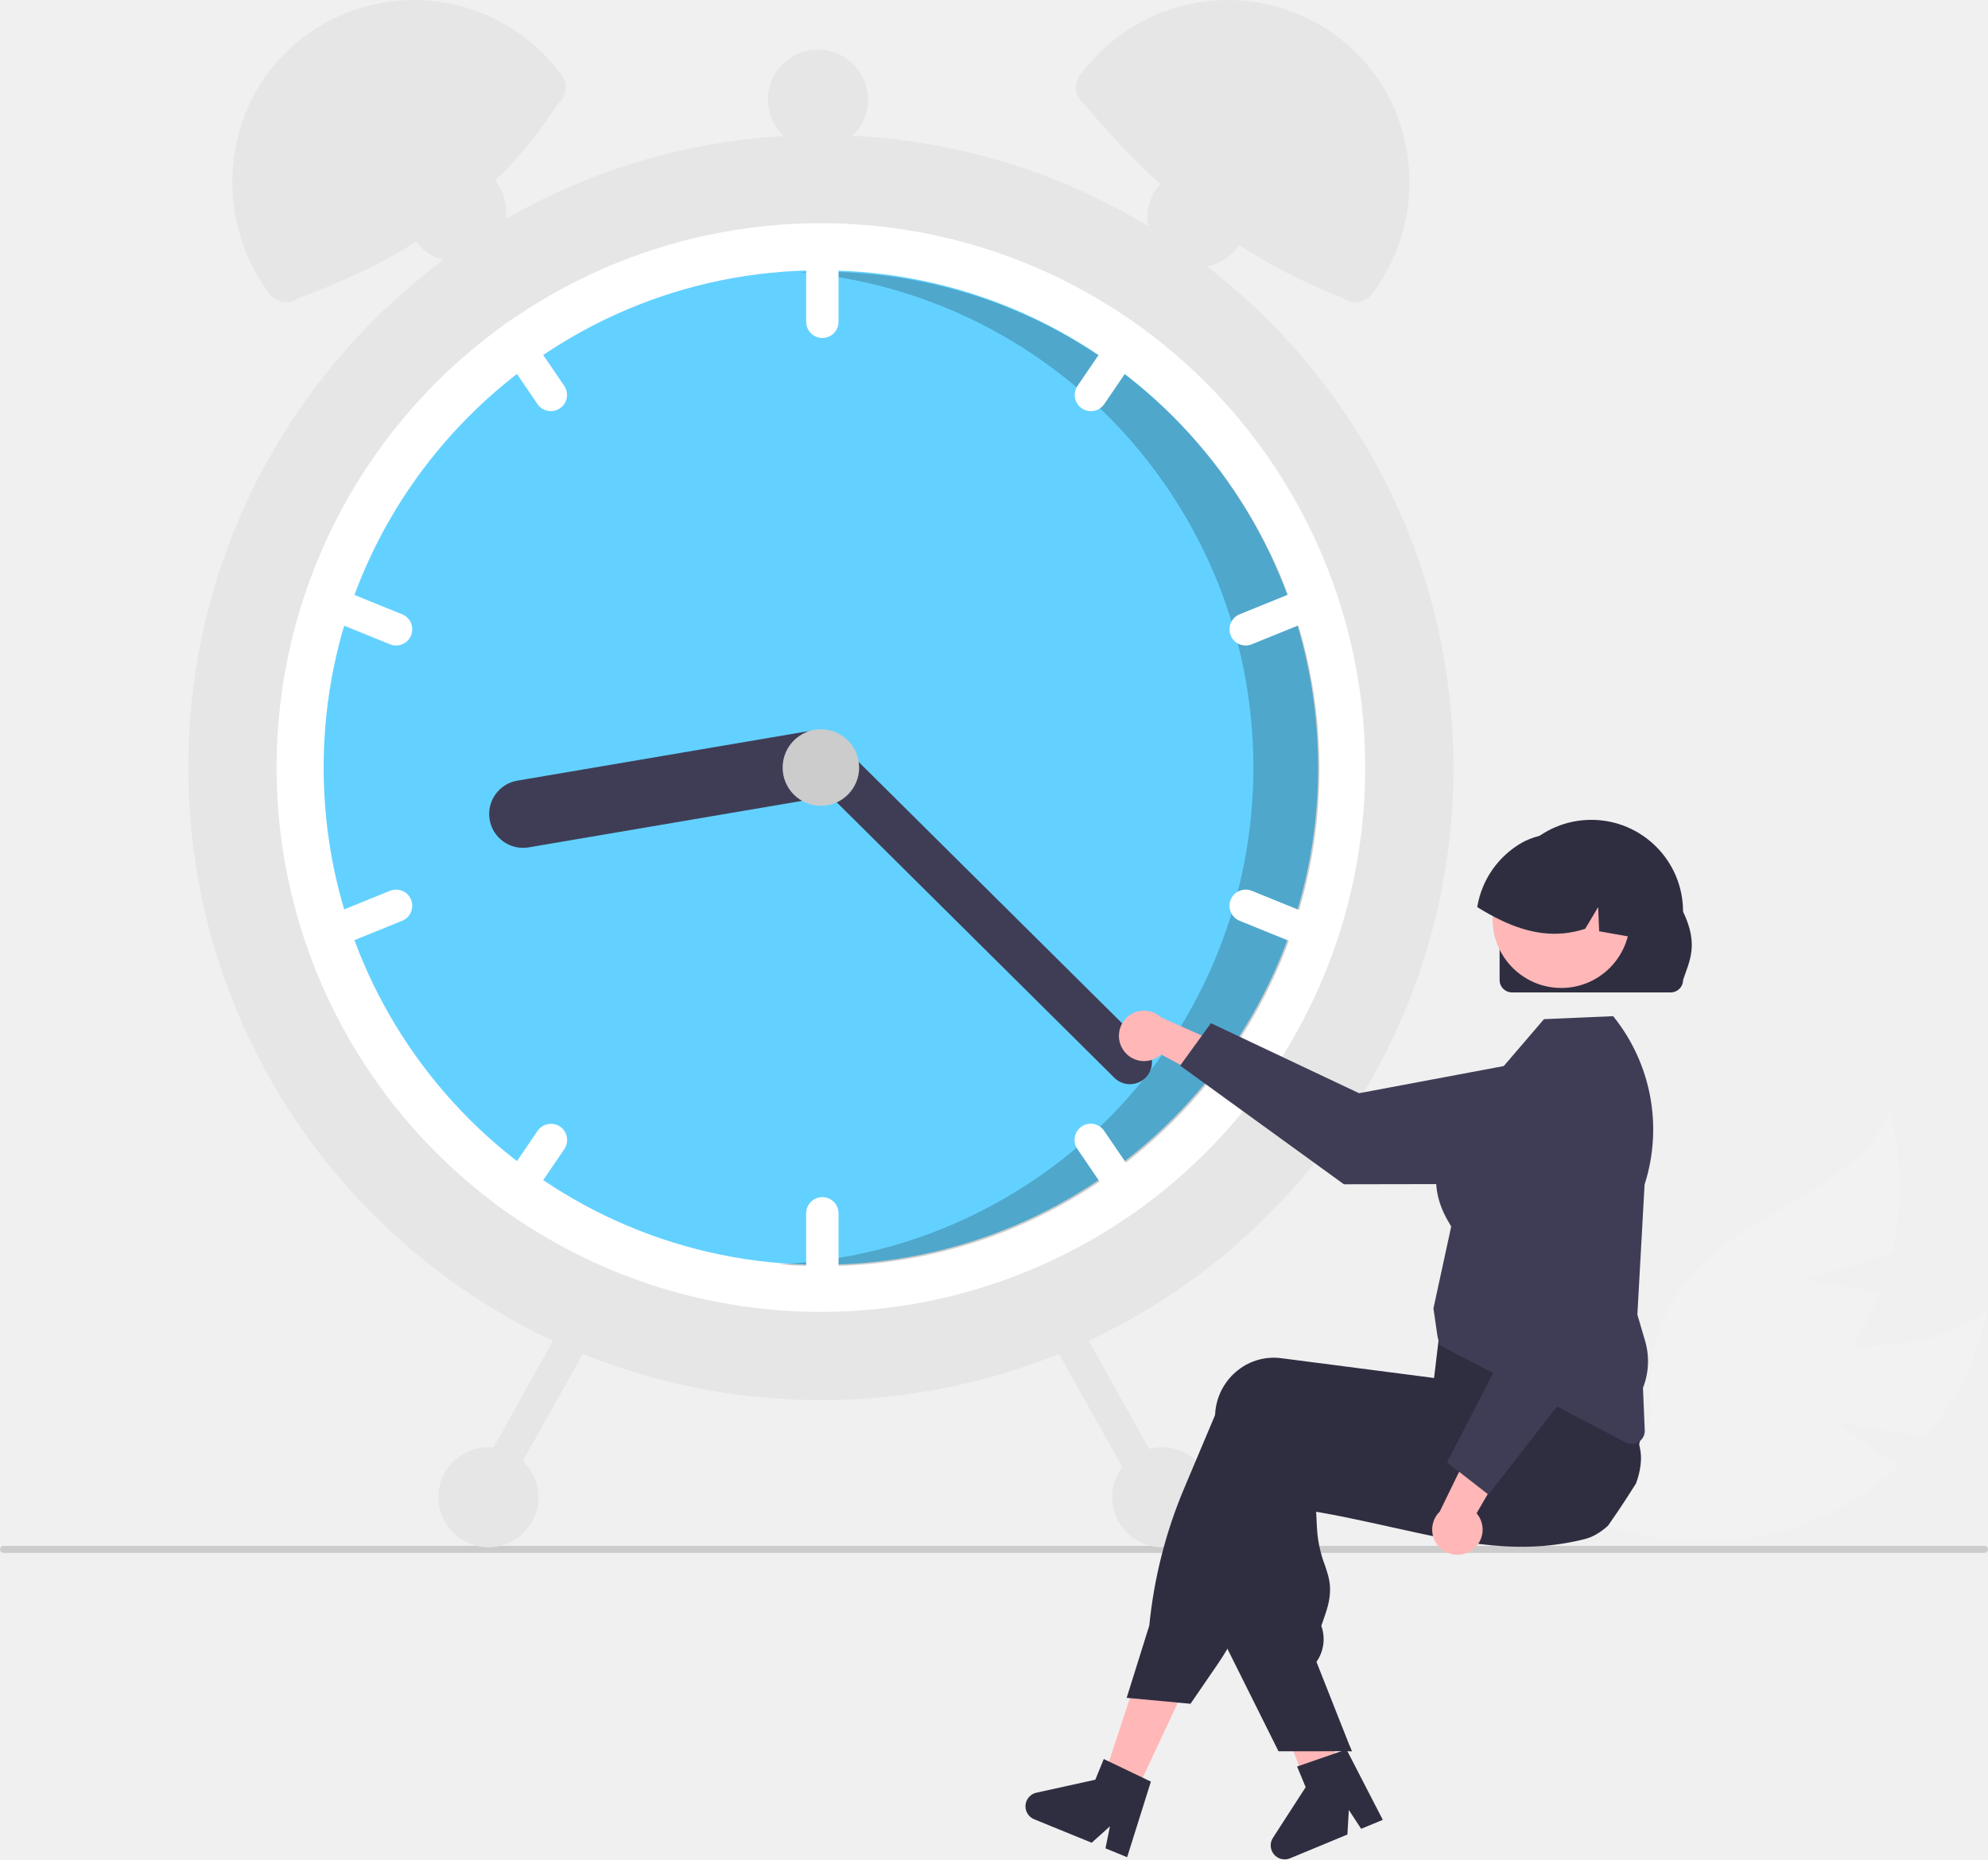
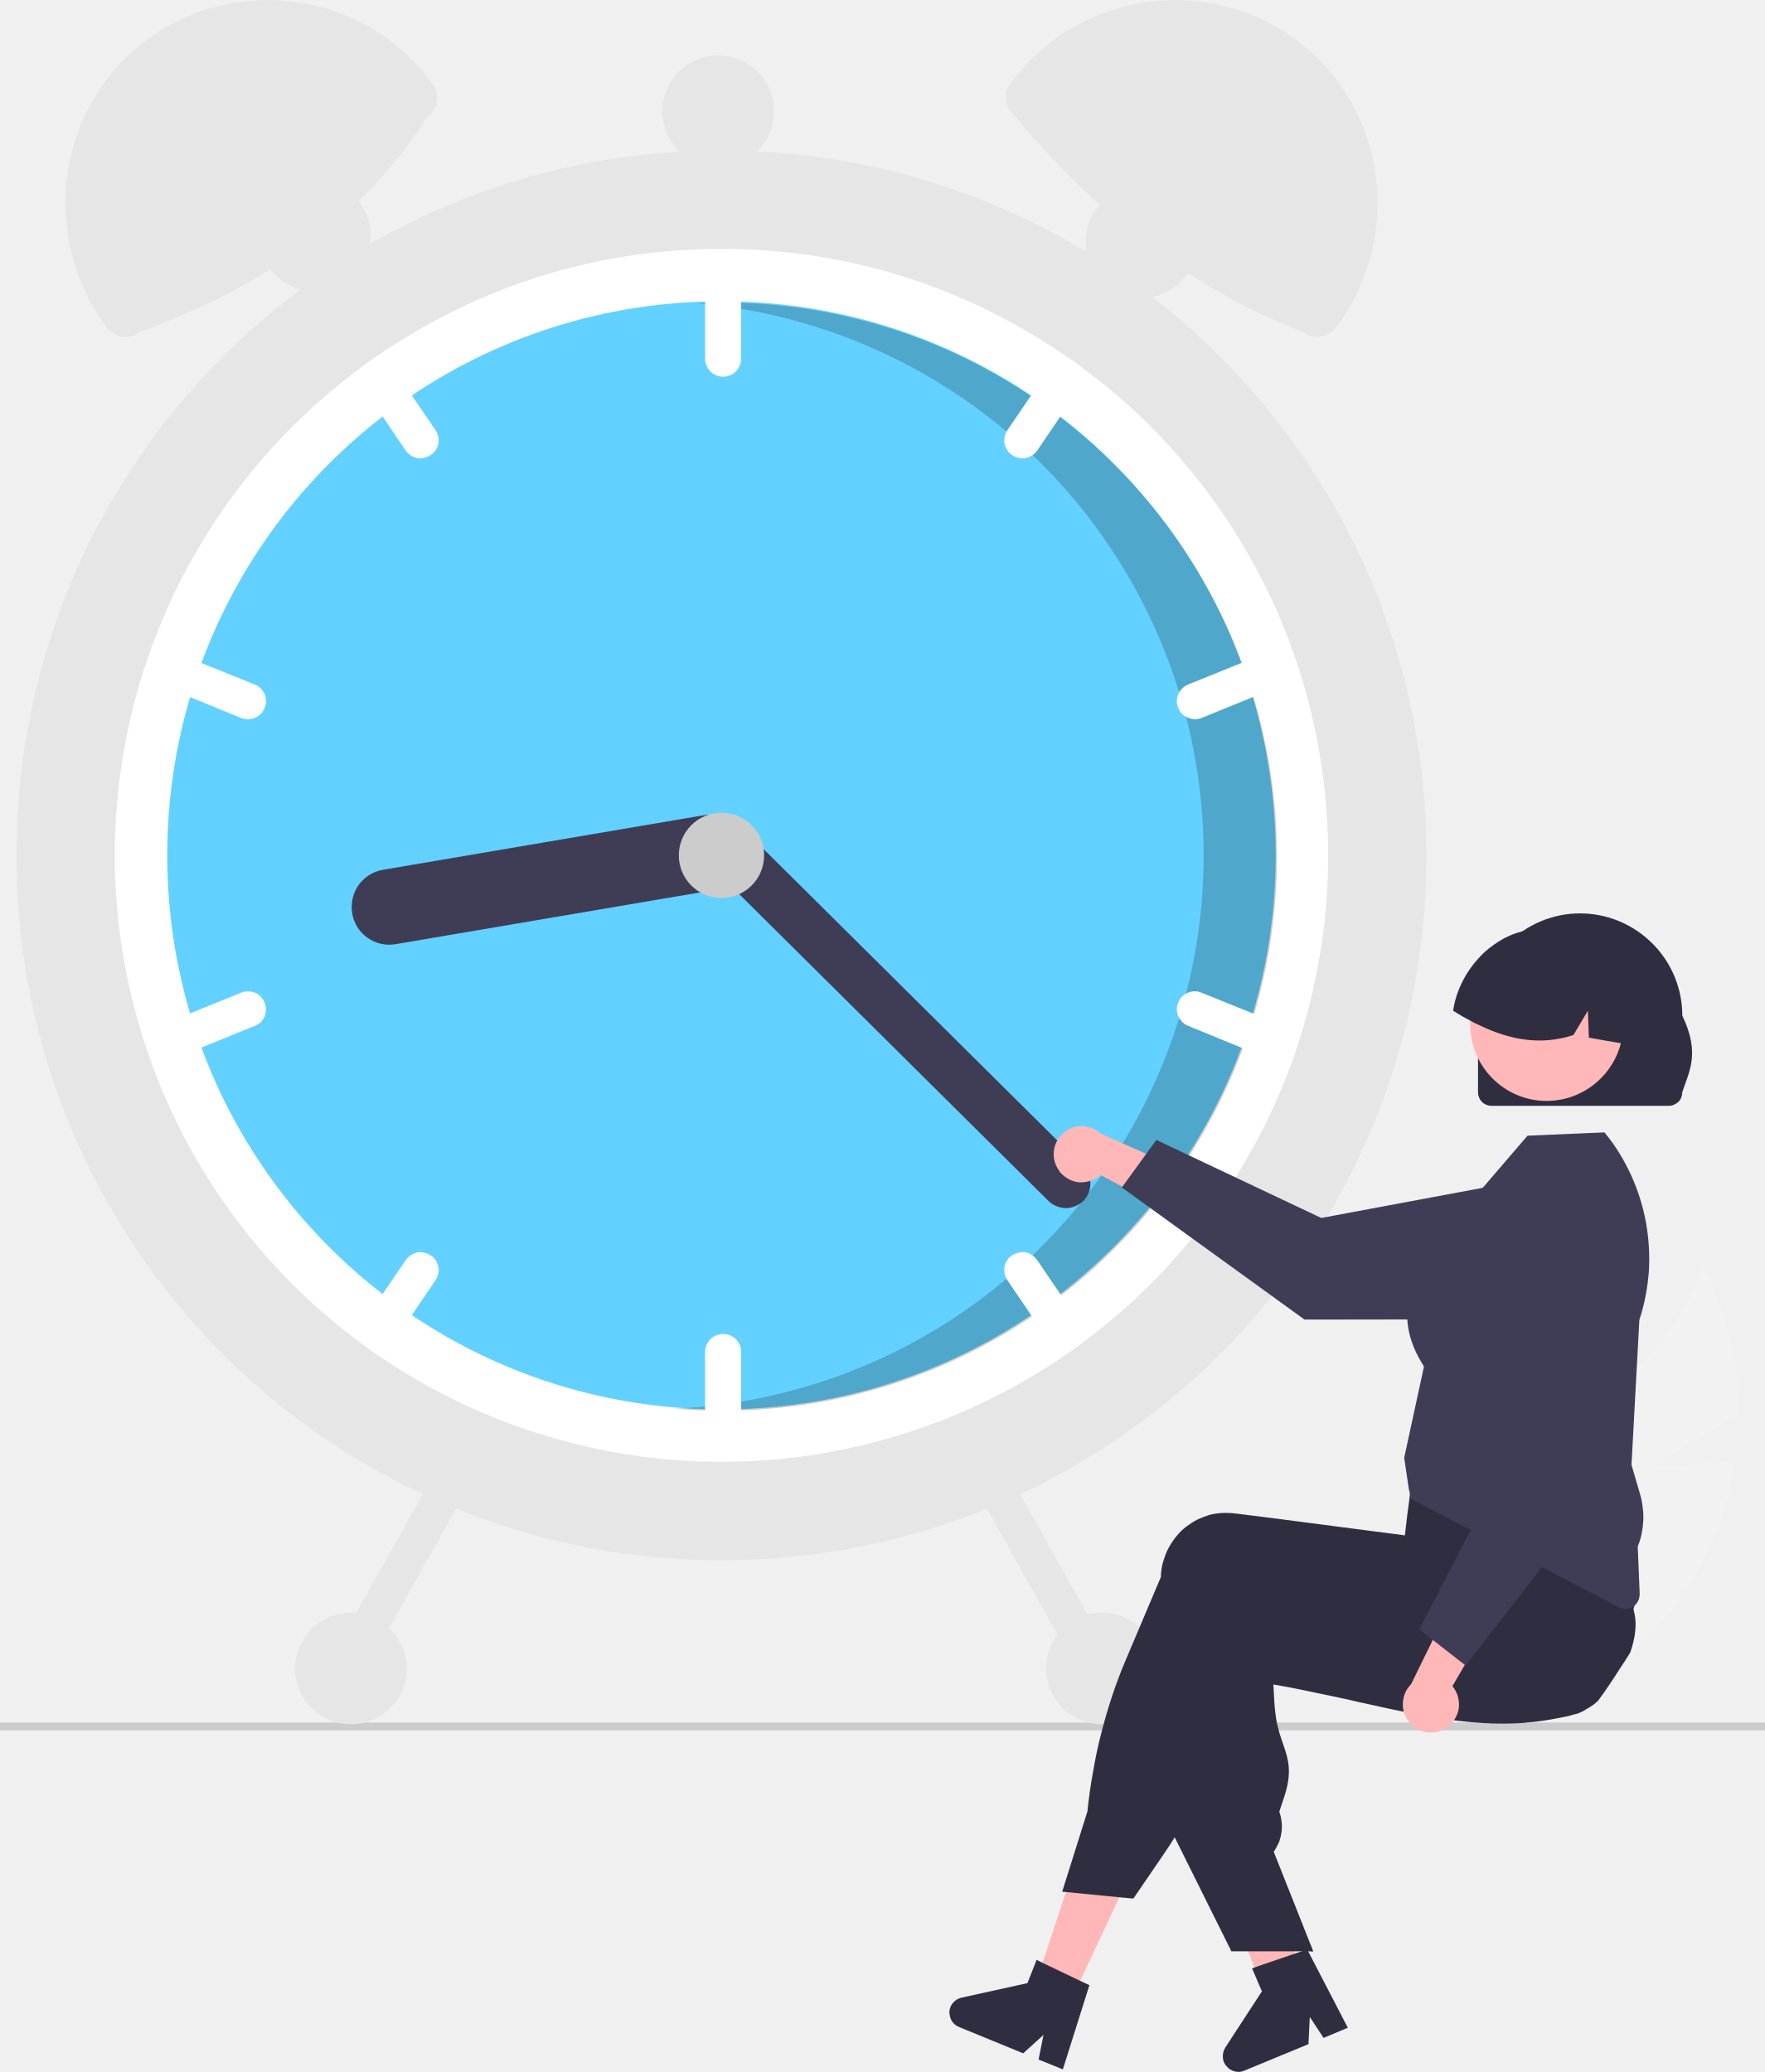
- <svg xmlns="http://www.w3.org/2000/svg" data-name="Layer 1" width="675.67" height="631.947" viewBox="0 0 675.67 631.947">
-   <path d="M886.757,617.484l30.311,4.737a98.985,98.985,0,0,0,20.604-42.939c-22.164,18.143-55.869,8.502-82.745,18.407A59.54,59.54,0,0,0,819.307,635.033L804.494,650.97A99.77,99.77,0,0,0,887.905,646.378a96.372,96.372,0,0,0,19.64-14.099C896.939,625.6,886.757,617.484,886.757,617.484Z" transform="translate(-262.165 -134.0265)" fill="#f2f2f2" />
-   <path d="M875.996,569.007l29.242-9.278a98.985,98.985,0,0,0-.708-47.621c-11.746,26.123-46.214,32.526-65.851,53.377a59.54,59.54,0,0,0-15.227,49.31l-6.151,20.871a99.77,99.77,0,0,0,72.609-41.31,96.373,96.373,0,0,0,11.291-21.379C888.73,571.73,875.996,569.007,875.996,569.007Z" transform="translate(-262.165 -134.0265)" fill="#f2f2f2" />
-   <path d="M937.835,660.625a1.186,1.186,0,0,1-1.19,1.19H263.355a1.19,1.19,0,0,1,0-2.38h673.29A1.187,1.187,0,0,1,937.835,660.625Z" transform="translate(-262.165 -134.0265)" fill="#ccc" />
-   <circle cx="278.998" cy="260.866" r="215" fill="#e6e6e6" />
-   <path d="M726.163,394.892a184.744,184.744,0,0,1-74.67,148.51c-1.55,1.16-3.13,2.29-4.72,3.39a185.031,185.031,0,0,1-211.22,0c-1.59-1.1-3.17-2.23-4.72-3.39a185.02,185.02,0,0,1,0-297.02c1.55-1.16,3.13-2.29,4.72-3.39a185.031,185.031,0,0,1,211.22,0c1.59,1.1,3.17,2.23,4.72,3.39A184.744,184.744,0,0,1,726.163,394.892Z" transform="translate(-262.165 -134.0265)" fill="#fff" />
-   <circle cx="278.998" cy="260.866" r="169" fill="#63d1ff" />
-   <path d="M541.604,226.365c-2.562,0-5.108.067-7.642.18a168.995,168.995,0,0,1-7.156,337.168c4.878.423,9.811.652,14.799.652a169,169,0,0,0,0-338Z" transform="translate(-262.165 -134.0265)" opacity="0.2" />
-   <path d="M541.663,213.892a5.51,5.51,0,0,0-5.5,5.5v24a5.5,5.5,0,0,0,11,0v-24A5.51,5.51,0,0,0,541.663,213.892Z" transform="translate(-262.165 -134.0265)" fill="#fff" />
-   <path d="M651.493,246.382c-1.55-1.16-3.13-2.29-4.72-3.39a5.497,5.497,0,0,0-4.9,2.39l-13.51,19.83a5.499,5.499,0,0,0,9.09,6.19l13.51-19.83A5.464,5.464,0,0,0,651.493,246.382Z" transform="translate(-262.165 -134.0265)" fill="#fff" />
-   <path d="M712.873,336.802a5.493,5.493,0,0,0-7.16-3.02l-22.24,9.03a5.499,5.499,0,0,0,4.14,10.19l22.24-9.03A5.512,5.512,0,0,0,712.873,336.802Z" transform="translate(-262.165 -134.0265)" fill="#fff" />
-   <path d="M453.963,265.212l-13.51-19.83a5.497,5.497,0,0,0-4.9-2.39c-1.59,1.1-3.17,2.23-4.72,3.39a5.464,5.464,0,0,0,.53,5.19l13.51,19.83a5.499,5.499,0,0,0,9.09-6.19Z" transform="translate(-262.165 -134.0265)" fill="#fff" />
-   <path d="M398.853,342.812l-22.24-9.03a5.499,5.499,0,0,0-4.14,10.19l22.24,9.03a5.499,5.499,0,0,0,4.14-10.19Z" transform="translate(-262.165 -134.0265)" fill="#fff" />
-   <path d="M541.663,540.892a5.51,5.51,0,0,0-5.5,5.5v24a5.5,5.5,0,0,0,11,0v-24A5.51,5.51,0,0,0,541.663,540.892Z" transform="translate(-262.165 -134.0265)" fill="#fff" />
-   <path d="M650.963,538.212l-13.51-19.83a5.499,5.499,0,1,0-9.09,6.19l13.51,19.83a5.497,5.497,0,0,0,4.9,2.39c1.59-1.1,3.17-2.23,4.72-3.39A5.464,5.464,0,0,0,650.963,538.212Z" transform="translate(-262.165 -134.0265)" fill="#fff" />
-   <path d="M709.853,445.812l-22.24-9.03a5.499,5.499,0,0,0-4.14,10.19l22.24,9.03a5.499,5.499,0,0,0,4.14-10.19Z" transform="translate(-262.165 -134.0265)" fill="#fff" />
-   <path d="M452.513,516.932a5.5,5.5,0,0,0-7.64,1.45l-13.51,19.83a5.464,5.464,0,0,0-.53,5.19c1.55,1.16,3.13,2.29,4.72,3.39a5.497,5.497,0,0,0,4.9-2.39l13.51-19.83A5.498,5.498,0,0,0,452.513,516.932Z" transform="translate(-262.165 -134.0265)" fill="#fff" />
-   <path d="M401.873,439.802a5.493,5.493,0,0,0-7.16-3.02l-22.24,9.03a5.499,5.499,0,0,0,4.14,10.19l22.24-9.03A5.512,5.512,0,0,0,401.873,439.802Z" transform="translate(-262.165 -134.0265)" fill="#fff" />
-   <path d="M548.799,392.163a11.513,11.513,0,0,1-9.409,13.266l-97.598,16.601a11.5,11.5,0,0,1-3.857-22.674l97.598-16.601A11.513,11.513,0,0,1,548.799,392.163Z" transform="translate(-262.165 -134.0265)" fill="#3f3d56" />
-   <path d="M651.518,500.294a7.508,7.508,0,0,1-10.607.042l-105.063-104.239a7.5,7.5,0,0,1,10.565-10.648l105.063,104.239A7.508,7.508,0,0,1,651.518,500.294Z" transform="translate(-262.165 -134.0265)" fill="#3f3d56" />
-   <circle cx="278.998" cy="260.866" r="13" fill="#ccc" />
-   <path d="M451.619,169.471c-19.955,31.372-50.401,52.193-87.95,65.87a7.059,7.059,0,0,1-9.882-1.418l0,0c-20.396-27.232-15.791-66.153,11.128-86.962a62.068,62.068,0,0,1,87.558,11.875l.564.753A7.059,7.059,0,0,1,451.619,169.471Z" transform="translate(-262.165 -134.0265)" fill="#e6e6e6" />
-   <path d="M629.852,158.836a62.068,62.068,0,0,1,87.558-11.875c26.918,20.809,31.524,59.729,11.128,86.962l0,0a7.059,7.059,0,0,1-9.882,1.418c-34.857-13.345-63.442-36.439-87.95-65.87a7.059,7.059,0,0,1-1.418-9.882Z" transform="translate(-262.165 -134.0265)" fill="#e6e6e6" />
-   <path d="M621.106,581.161a5.51,5.51,0,0,0-2.114,7.485l31.742,56.723a5.5,5.5,0,0,0,9.599-5.372l-31.742-56.723A5.51,5.51,0,0,0,621.106,581.161Z" transform="translate(-262.165 -134.0265)" fill="#e6e6e6" />
-   <path d="M453.734,583.274,421.992,639.997a5.5,5.5,0,0,0,9.599,5.372l31.742-56.723a5.5,5.5,0,1,0-9.599-5.372Z" transform="translate(-262.165 -134.0265)" fill="#e6e6e6" />
-   <circle cx="394.998" cy="508.866" r="17" fill="#e6e6e6" />
-   <circle cx="406.998" cy="73.866" r="17" fill="#e6e6e6" />
-   <circle cx="277.998" cy="33.866" r="17" fill="#e6e6e6" />
-   <circle cx="154.998" cy="71.866" r="17" fill="#e6e6e6" />
-   <circle cx="165.998" cy="508.866" r="17" fill="#e6e6e6" />
-   <path d="M643.828,490.733a8.516,8.516,0,0,0,12.95,1.677l26.676,14.293-1.431-15.661L656.911,479.87a8.562,8.562,0,0,0-13.083,10.863Z" transform="translate(-262.165 -134.0265)" fill="#ffb7b7" />
-   <path d="M663.264,496.199l10.453-14.43,50.36,23.807,62.667-11.758a21.471,21.471,0,0,1,25.43,21.063h0a21.494,21.494,0,0,1-21.431,21.51l-71.816.133Z" transform="translate(-262.165 -134.0265)" fill="#3f3d56" />
-   <polygon points="384.999 611.399 374.422 606.341 388.951 562.133 404.56 569.599 384.999 611.399" fill="#ffb7b7" />
-   <path d="M718.07,738.299c-.769.482-1.538.956-2.315,1.43-1.546.948-3.107,1.88-4.669,2.797-.785.458-1.577.917-2.362,1.367v.023l-.047.008-.016.008-1.196.295-1.717-4.537-.792-2.09-1.119-2.96-2.051-5.415-10.799-28.511,16.788-4.141.629,2.571h.008l.311,1.274,5.865,23.788,1.196,4.863.039.148.722,2.905.622,2.517.691,2.812Z" transform="translate(-262.165 -134.0265)" fill="#ffb7b7" />
-   <path d="M818.218,638.174c-1.064,1.709-2.152,3.41-3.247,5.096q-3.053,4.708-6.269,9.276c0,.008-.008.008-.016.016a21.934,21.934,0,0,1-4.117,3.006c-.062.047-.132.078-.194.117a15.18,15.18,0,0,1-3.465,1.391c-.435.109-.878.217-1.313.326-1.569.373-3.123.691-4.669.971-2.75.489-5.469.839-8.173,1.057-.218.023-.435.039-.653.054-11.117.816-21.939-.497-33.235-2.649-5.578-1.057-11.272-2.323-17.169-3.636-1.927-.435-3.861-.862-5.819-1.29-.148-.031-.303-.07-.458-.101-2.797-.614-5.64-1.22-8.553-1.818-3.667-.754-7.45-1.484-11.381-2.175l.28,5.539a41.689,41.689,0,0,0,2.626,12.453c1.678,4.91,3.006,8.794.202,16.881l-1.352,3.915a13.372,13.372,0,0,1-1.375,11.832l-.272.412,11.272,28.519.73,1.849h-5.772l-7.101.008H696.692l-17.363-34.835-.831-1.663v-.085l1.795-66.943c.023-.59.07-1.189.148-1.779a20.353,20.353,0,0,1,7.745-13.704,19.6,19.6,0,0,1,14.597-3.993l5.943.769,12.143,1.569,8.553,1.111.171.023,25.225,3.263,1.81-7.38.334-.124,10.62-3.892,36.731-13.463.093-.031,2.416-.886.287.466c.085.14.171.28.249.42a71.999,71.999,0,0,1,5.803,13.471,211.477,211.477,0,0,1,6.098,23.283q.105.513.186.932l.023.085c.023.132.039.217.047.241C820.363,629.605,819.772,633.909,818.218,638.174Z" transform="translate(-262.165 -134.0265)" fill="#2f2e41" />
-   <path d="M819.769,613.503c-.117-.497-.264-1.002-.419-1.492a106.29,106.29,0,0,0-4.304-10.892c-1.833-4.04-4.032-8.367-6.65-13.051q-1.899-3.403-4.086-7.077-1.095-1.841-2.276-3.752a1.972,1.972,0,0,0-.101-.171l-.225-.373-36.342,4.863-13.533,1.81-.808,6.743-.194,1.67c-.008,0-.008,0,0,.008l-.544,4.552v.008l-.722,6.013-.062-.008-20.082-2.603-20.696-2.68-11.117-1.437a19.588,19.588,0,0,0-14.597,3.993,20.363,20.363,0,0,0-7.745,13.704c-.07.544-.117,1.103-.14,1.655l-10.488,24.852a160.343,160.343,0,0,0-11.855,46.643l-7.691,24.588,1.095.101,16.299,1.515,4.304.404,9.478-13.836c1.08-1.577,2.105-3.201,3.061-4.863a73.861,73.861,0,0,0,4.187-8.421l20.502-48.788q2.377.408,4.708.777,10.779,1.748,20.696,2.851c21.496,2.401,40.11,2.587,56.681.552q6.98-.851,13.494-2.237,2.389-.501,4.716-1.08c.365-.085.722-.171,1.08-.264a19.825,19.825,0,0,0,13.867-12.958A20.228,20.228,0,0,0,819.769,613.503Z" transform="translate(-262.165 -134.0265)" fill="#2f2e41" />
-   <path d="M650.542,738.207l-11.443-5.485-1.795-.862-2.867,7.038-20.012,4.405a4.748,4.748,0,0,0-.777,9.035l19.554,7.979,6.207-5.586-1.523,7.497,7.365,3.006,8.072-25.691Z" transform="translate(-262.165 -134.0265)" fill="#2f2e41" />
-   <polygon points="458.703 593.34 459.434 595.189 458.703 595.189 458.703 593.34" fill="#2f2e41" />
-   <path d="M716.883,729.611,704.892,733.765l-1.882.65,2.915,7.018-11.121,17.211a4.748,4.748,0,0,0,5.805,6.967l19.508-8.089.48-8.337,4.193,6.398,7.349-3.046-12.341-23.935Z" transform="translate(-262.165 -134.0265)" fill="#2f2e41" />
-   <path d="M816.778,624.759a4.404,4.404,0,0,1-2.043-.507l-63.274-33.062-.731-2.993-1.378-9.472.019-.089,6.018-27.743c-.11-.238-.341-.629-.601-1.07-2.687-4.552-10.862-18.405,4.741-37.48l27.395-31.939,23.513-1.012.268.338A61.242,61.242,0,0,1,821.115,536.617l-2.448,44.217,2.626,8.93a24.639,24.639,0,0,1-.722,15.944l.602,14.459a4.417,4.417,0,0,1-4.395,4.592Z" transform="translate(-262.165 -134.0265)" fill="#3f3d56" />
-   <path d="M761.892,661.224a8.516,8.516,0,0,0,2.126-12.884L779.231,622.178l-15.702.885-12.039,24.708a8.562,8.562,0,0,0,10.402,13.453Z" transform="translate(-262.165 -134.0265)" fill="#ffb7b7" />
-   <path d="M768.031,641.99l-14.057-10.949,25.544-49.501L769.946,518.501a21.471,21.471,0,0,1,21.934-24.682h0a21.494,21.494,0,0,1,20.752,22.166l-2.365,71.777Z" transform="translate(-262.165 -134.0265)" fill="#3f3d56" />
-   <path id="f4e08e8b-ef08-4d70-8ad3-b81af8a71ff9-239" data-name="a1ca5f83-7fa1-45b1-9d3b-bf096f25c0e5" d="M771.842,467.131V443.864a31.177,31.177,0,1,1,62.354-.04v.04c5.495,11.451,2.057,16.895,0,23.267a4.193,4.193,0,0,1-4.186,4.186H776.03A4.193,4.193,0,0,1,771.842,467.131Z" transform="translate(-262.165 -134.0265)" fill="#2f2e41" />
-   <circle cx="530.632" cy="312.441" r="23.337" fill="#ffb7b7" />
-   <path d="M817.22,452.586c-.212-.033-.423-.078-.635-.111-3.64-.646-7.28-1.28-10.91-1.937l-.334-8.227-4.397,7.369c-10.03,3.329-19.415,1.447-28.242-2.705a79.737,79.737,0,0,1-8.461-4.664,30.927,30.927,0,0,1,15.196-21.886c.334-.189.657-.356.991-.523a.011.011,0,0,0,.011-.011c.568-.267,1.147-.523,1.726-.757a25.707,25.707,0,0,1,26.985,5.232C816.274,431.167,819.48,442.4,817.22,452.586Z" transform="translate(-262.165 -134.0265)" fill="#2f2e41" />
+ <svg xmlns="http://www.w3.org/2000/svg" version="1.2" viewBox="0 0 538 632" width="538" height="632">
+   <style>.s0{fill:#f2f2f2}.s1{fill:#cccccc}.s2{fill:#e6e6e6}.s3{fill:#ffffff}.s4{fill:#63d1ff}.s5{opacity: .2;fill:#000000}.s6{fill:#3f3d56}.s7{fill:#ffb7b7}.s8{fill:#2f2e41}</style>
+   <path class="s0" d="m529.1 445.4q-0.4 3.1-1 6q-0.6 3-1.4 5.9q-0.8 2.9-1.7 5.8q-1 2.9-2.2 5.7c-2.8 6.6-6.3 12.9-10.4 18.8c-4.2 5.9-8.9 11.3-14.2 16.1c-5.4 4.9-11.2 9.1-17.4 12.7c-6.2 3.6-12.8 6.5-19.7 8.7l1.4-21.7c-1.6-4.2-2.7-8.5-3.4-12.9c-0.6-4.4-0.8-8.9-0.5-13.3c0.4-4.4 1.2-8.8 2.5-13.1c1.4-4.2 3.2-8.3 5.4-12.2c14.5-24.6 46.8-38.5 52.4-66.6q2.8 5.4 4.9 11q2.2 5.7 3.6 11.5q1.4 5.9 2.1 11.8q0.7 6 0.6 12l-26.4 15.5c0 0 13-0.1 25.4-1.7z" />
+   <path class="s1" d="m616.7 526.6q0 0.2-0.1 0.5q-0.1 0.2-0.3 0.3q-0.1 0.2-0.4 0.3q-0.2 0.1-0.4 0.1h-673.3c-0.3 0-0.6-0.1-0.9-0.4c-0.2-0.2-0.3-0.5-0.3-0.8c0-0.3 0.1-0.6 0.3-0.8c0.3-0.3 0.6-0.4 0.9-0.4h673.3q0.2 0 0.4 0.1q0.3 0.1 0.4 0.3q0.2 0.1 0.3 0.3q0.1 0.3 0.1 0.5z" />
+   <path class="s2" d="m220 475.9c-118.9 0-215-96.1-215-215c0-118.9 96.1-215 215-215c118.9 0 215 96.1 215 215c0 118.9-96.1 215-215 215z" />
+   <path class="s3" d="m405 260.9c0 14.4-1.7 28.7-5 42.7c-3.3 14-8.2 27.5-14.7 40.4c-6.5 12.8-14.4 24.9-23.7 35.9c-9.2 11-19.7 20.9-31.3 29.5q-2.3 1.7-4.7 3.4c-15.4 10.7-32.4 19-50.3 24.6c-17.9 5.6-36.5 8.5-55.3 8.5c-18.8 0-37.4-2.9-55.3-8.5c-17.9-5.6-34.9-13.9-50.3-24.6q-2.4-1.7-4.7-3.4c-23.2-17.2-42-39.6-55-65.4c-12.9-25.8-19.7-54.3-19.7-83.1c0-28.9 6.8-57.4 19.7-83.1c13-25.8 31.8-48.2 55-65.4q2.3-1.8 4.7-3.4c15.4-10.7 32.4-19.1 50.3-24.7c17.9-5.6 36.5-8.4 55.3-8.4c18.8 0 37.4 2.8 55.3 8.4c17.9 5.6 34.9 14 50.3 24.7q2.4 1.6 4.7 3.4c11.6 8.5 22.1 18.4 31.3 29.4c9.3 11 17.2 23.1 23.7 35.9c6.5 12.9 11.4 26.5 14.7 40.4c3.3 14 5 28.4 5 42.8z" />
+   <path class="s4" d="m220 429.9c-93.5 0-169-75.6-169-169c0-93.5 75.5-169 169-169c93.5 0 169 75.5 169 169c0 93.4-75.5 169-169 169z" />
+   <path class="s5" d="m339.9 141.8c31.7 31.7 49.5 74.7 49.5 119.5c0 44.9-17.8 87.8-49.5 119.5c-31.7 31.7-74.6 49.5-119.5 49.5q-7.4 0-14.8-0.6c42.9-2 83.4-20.1 113.3-50.8c30-30.7 47.2-71.6 48.1-114.4c0.9-42.9-14.5-84.5-43.2-116.5c-28.6-31.9-68.3-51.7-111-55.5q3.8-0.2 7.6-0.2c44.9 0 87.8 17.8 119.5 49.5z" />
+   <path class="s3" d="m222.6 80.3q1 0.4 1.8 1.2q0.8 0.8 1.2 1.8q0.4 1 0.4 2.1v24c0 1.4-0.6 2.8-1.6 3.9c-1 1-2.4 1.6-3.9 1.6c-1.5 0-2.9-0.6-3.9-1.6c-1-1.1-1.6-2.5-1.6-3.9v-24q0-1.1 0.4-2.1q0.4-1 1.2-1.8q0.8-0.8 1.8-1.2q1-0.4 2.1-0.4q1.1 0 2.1 0.4z" />
+   <path class="s3" d="m330.7 113.7q0.1 0.6 0 1.3q0 0.7-0.3 1.3q-0.2 0.7-0.6 1.2l-13.5 19.9c-0.8 1.2-2.1 2-3.5 2.3c-1.5 0.3-2.9-0.1-4.2-0.9c-1.2-0.8-2-2.1-2.3-3.5c-0.2-1.4 0.1-2.9 0.9-4.1l13.5-19.8q0.4-0.6 1-1.1q0.5-0.5 1.1-0.8q0.7-0.3 1.4-0.4q0.7-0.2 1.4-0.1q2.4 1.6 4.7 3.4q0.3 0.6 0.4 1.3z" />
+   <path class="s3" d="m392.1 204.9q0 1.1-0.4 2.1q-0.4 1-1.2 1.8q-0.8 0.7-1.8 1.1l-22.3 9.1c-1.3 0.5-2.8 0.5-4.2-0.1c-1.3-0.5-2.4-1.6-2.9-3c-0.6-1.3-0.6-2.8 0-4.2c0.6-1.3 1.7-2.4 3-2.9l22.2-9q1.1-0.5 2.2-0.4q1 0 2.1 0.4q1 0.4 1.7 1.2q0.8 0.8 1.2 1.8q0.4 1 0.4 2.1z" />
+   <path class="s3" d="m133.7 135.3c-0.3 1.4-1.1 2.7-2.4 3.5c-1.2 0.8-2.6 1.2-4.1 0.9c-1.4-0.3-2.7-1.1-3.5-2.3l-13.5-19.9q-0.4-0.5-0.6-1.2q-0.3-0.6-0.3-1.3q-0.1-0.7 0-1.3q0.1-0.7 0.4-1.3q2.3-1.8 4.7-3.4q0.7-0.1 1.4 0.1q0.7 0.1 1.4 0.4q0.6 0.3 1.1 0.8q0.6 0.5 1 1.1l13.5 19.8c0.8 1.2 1.1 2.7 0.9 4.1z" />
+   <path class="s3" d="m80.7 211.7c0.5 1.4 0.6 2.9 0 4.2c-0.5 1.4-1.6 2.5-2.9 3c-1.4 0.6-2.9 0.6-4.3 0.1l-22.2-9.1c-1.3-0.5-2.4-1.6-3-2.9c-0.6-1.4-0.6-2.9 0-4.2c0.5-1.4 1.6-2.4 2.9-3c1.4-0.6 2.9-0.6 4.2 0l22.3 9c1.3 0.5 2.4 1.6 3 2.9z" />
+   <path class="s3" d="m222.6 407.3q1 0.4 1.8 1.2q0.8 0.8 1.2 1.8q0.4 1 0.4 2.1v24c0 1.4-0.6 2.8-1.6 3.9c-1 1-2.4 1.6-3.9 1.6c-1.5 0-2.9-0.6-3.9-1.6c-1-1.1-1.6-2.5-1.6-3.9v-24q0-1.1 0.4-2.1q0.4-1 1.2-1.8q0.8-0.8 1.8-1.2q1-0.4 2.1-0.4q1.1 0 2.1 0.4z" />
+   <path class="s3" d="m330.4 405.4q0.3 0.6 0.3 1.3q0.1 0.7 0 1.4q-0.1 0.6-0.4 1.3q-2.3 1.7-4.7 3.4q-0.7 0-1.4-0.1q-0.7-0.2-1.4-0.5q-0.6-0.3-1.1-0.8q-0.6-0.4-1-1l-13.5-19.9c-0.8-1.2-1.1-2.6-0.9-4.1c0.3-1.4 1.1-2.7 2.3-3.5c1.3-0.8 2.7-1.1 4.2-0.9c1.4 0.3 2.7 1.2 3.5 2.4l13.5 19.8q0.4 0.6 0.6 1.2z" />
+   <path class="s3" d="m391.7 314.7c0.5 1.4 0.6 2.9 0 4.2c-0.5 1.4-1.6 2.5-2.9 3c-1.4 0.6-2.9 0.6-4.3 0.1l-22.2-9.1c-1.3-0.5-2.4-1.6-3-2.9c-0.6-1.4-0.6-2.9 0-4.2c0.5-1.4 1.6-2.4 2.9-3c1.4-0.6 2.9-0.6 4.2 0l22.3 9c1.3 0.5 2.4 1.6 3 2.9z" />
+   <path class="s3" d="m132.9 384.4q0.5 1 0.8 2q0.2 1.1-0.1 2.2q-0.2 1-0.8 1.9l-13.5 19.9q-0.4 0.6-1 1q-0.5 0.5-1.1 0.8q-0.7 0.3-1.4 0.5q-0.7 0.1-1.4 0.1q-2.4-1.7-4.7-3.4q-0.3-0.7-0.4-1.3q-0.1-0.7 0-1.4q0-0.7 0.3-1.3q0.2-0.6 0.6-1.2l13.5-19.8q0.6-0.9 1.5-1.5q1-0.6 2-0.9q1.1-0.2 2.2 0.1q1 0.2 1.9 0.8q1 0.6 1.6 1.5z" />
+   <path class="s3" d="m81.1 307.9q0 1.1-0.4 2.1q-0.4 1-1.2 1.8q-0.8 0.7-1.8 1.1l-22.3 9.1c-1.3 0.5-2.8 0.5-4.2-0.1c-1.3-0.5-2.4-1.6-2.9-3c-0.6-1.3-0.6-2.8 0-4.2c0.6-1.3 1.7-2.4 3-2.9l22.2-9q1.1-0.5 2.2-0.4q1 0 2.1 0.4q1 0.4 1.7 1.2q0.8 0.8 1.2 1.8q0.4 1 0.4 2.1z" />
+   <path class="s6" d="m227.6 258.1c0.3 1.5 0.2 3-0.1 4.5c-0.3 1.5-1 2.9-1.8 4.1c-0.9 1.2-2 2.3-3.3 3.1c-1.3 0.8-2.7 1.3-4.2 1.6l-97.6 16.6c-3 0.5-6.1-0.2-8.6-2c-2.4-1.7-4.1-4.4-4.6-7.4c-0.5-3 0.2-6.1 1.9-8.6c1.8-2.5 4.5-4.2 7.5-4.7l97.6-16.6c1.5-0.2 3-0.2 4.5 0.2c1.4 0.3 2.8 0.9 4 1.8c1.3 0.9 2.3 2 3.1 3.2c0.8 1.3 1.4 2.7 1.6 4.2z" />
+   <path class="s6" d="m330.4 366.3q-1.1 1-2.5 1.6q-1.4 0.6-2.8 0.6q-1.5 0-2.9-0.6q-1.4-0.5-2.5-1.6l-105-104.2c-1.4-1.4-2.2-3.3-2.2-5.3c0-2 0.7-3.9 2.1-5.3c1.4-1.4 3.4-2.2 5.3-2.2c2-0.1 3.9 0.7 5.3 2.1l105.1 104.3q1.1 1 1.6 2.4q0.6 1.4 0.6 2.9q0 1.4-0.5 2.8q-0.6 1.4-1.6 2.5z" />
+   <path class="s1" d="m220 273.9c-7.2 0-13-5.8-13-13c0-7.2 5.8-13 13-13c7.2 0 13 5.8 13 13c0 7.2-5.8 13-13 13z" />
+   <path class="s2" d="m130.5 35.4c-20 31.4-50.4 52.2-88 65.9q-1.1 0.9-2.5 1.2q-1.3 0.3-2.7 0.2q-1.4-0.2-2.6-1q-1.2-0.7-2.1-1.8c-20.4-27.2-15.8-66.2 11.2-87c6.5-5 13.9-8.7 21.8-10.8c8-2.1 16.3-2.6 24.4-1.5c8.2 1.1 16 3.8 23.1 7.9c7.1 4.2 13.3 9.7 18.2 16.3l0.6 0.8q0.8 1.1 1.2 2.4q0.3 1.4 0.1 2.8q-0.2 1.4-0.9 2.6q-0.7 1.2-1.8 2z" />
+   <path class="s2" d="m308.7 24.8c4.9-6.6 11.1-12.1 18.2-16.3c7.1-4.1 14.9-6.8 23.1-7.9c8.1-1.1 16.4-0.6 24.4 1.5c7.9 2.1 15.3 5.8 21.8 10.8c27 20.8 31.6 59.8 11.2 87q-0.9 1.1-2.1 1.8q-1.2 0.8-2.6 1q-1.4 0.1-2.7-0.2q-1.4-0.3-2.5-1.2c-34.9-13.3-63.5-36.4-88-65.9q-1.1-0.8-1.8-2q-0.7-1.2-0.9-2.6q-0.2-1.4 0.1-2.8q0.4-1.3 1.2-2.4z" />
+   <path class="s2" d="m302 446.5q1.1-0.2 2.1 0.1q1.1 0.3 1.9 1q0.9 0.7 1.4 1.6l31.8 56.8c0.7 1.2 0.9 2.7 0.5 4.2c-0.4 1.4-1.4 2.5-2.6 3.3c-1.3 0.7-2.8 0.8-4.2 0.4c-1.4-0.3-2.6-1.3-3.3-2.6l-31.8-56.7q-0.5-0.9-0.6-2q-0.2-1.1 0.1-2.2q0.3-1 1-1.9q0.7-0.8 1.6-1.4q1-0.5 2.1-0.6z" />
+   <path class="s2" d="m135.9 446.6c1.4-0.4 2.9-0.2 4.2 0.5c1.2 0.7 2.2 1.9 2.6 3.3c0.4 1.4 0.2 2.9-0.5 4.2l-31.8 56.7c-0.7 1.3-1.9 2.3-3.3 2.6c-1.4 0.4-2.9 0.3-4.2-0.4c-1.2-0.8-2.2-1.9-2.6-3.3c-0.4-1.5-0.2-3 0.5-4.2l31.8-56.8c0.7-1.2 1.9-2.2 3.3-2.6z" />
+   <path class="s2" d="m336 525.9c-9.4 0-17-7.6-17-17c0-9.4 7.6-17 17-17c9.4 0 17 7.6 17 17c0 9.4-7.6 17-17 17z" />
+   <path class="s2" d="m348 90.9c-9.4 0-17-7.6-17-17c0-9.4 7.6-17 17-17c9.4 0 17 7.6 17 17c0 9.4-7.6 17-17 17z" />
+   <path class="s2" d="m219 50.9c-9.4 0-17-7.6-17-17c0-9.4 7.6-17 17-17c9.4 0 17 7.6 17 17c0 9.4-7.6 17-17 17z" />
+   <path class="s2" d="m96 88.9c-9.4 0-17-7.6-17-17c0-9.4 7.6-17 17-17c9.4 0 17 7.6 17 17c0 9.4-7.6 17-17 17z" />
+   <path class="s2" d="m107 525.9c-9.4 0-17-7.6-17-17c0-9.4 7.6-17 17-17c9.4 0 17 7.6 17 17c0 9.4-7.6 17-17 17z" />
+   <path class="s7" d="m321.4 350.8c0.3-2.1 1.4-4 3-5.3c1.6-1.4 3.6-2.1 5.7-2c2.1 0.1 4.1 0.9 5.6 2.3l25.2 11.2l1.4 15.7l-26.7-14.3c-0.9 0.8-2 1.5-3.2 1.8c-1.2 0.4-2.4 0.5-3.7 0.4c-1.2-0.2-2.4-0.6-3.4-1.3c-1.1-0.7-2-1.5-2.6-2.6c-1.2-1.8-1.6-3.9-1.3-5.9z" />
+   <path class="s6" d="m342.1 362.2l10.5-14.5l50.3 23.8l62.7-11.7c3.1-0.6 6.3-0.5 9.3 0.3c3.1 0.8 5.9 2.2 8.3 4.3c2.5 2 4.4 4.5 5.8 7.3c1.3 2.9 2 6 2 9.2c0 2.8-0.5 5.6-1.6 8.2c-1.1 2.6-2.7 4.9-4.7 6.9c-1.9 2-4.3 3.6-6.9 4.7c-2.6 1.1-5.4 1.7-8.2 1.7l-71.8 0.1z" />
+   <path class="s7" d="m326 611.4l-10.6-5.1l14.6-44.2l15.6 7.5l-19.6 41.8z" />
+   <path class="s7" d="m396.9 604.3q-1.1 0.7-2.3 1.4q-2.3 1.4-4.7 2.8q-1.2 0.7-2.3 1.4h-0.1l-1.2 0.3l-1.7-4.5l-0.8-2.1l-1.1-3l-2.1-5.4l-10.8-28.5l16.8-4.2l0.6 2.6l0.4 1.3l5.8 23.8l1.2 4.8l0.1 0.2l0.7 2.9l0.6 2.5l0.7 2.8z" />
+   <path class="s8" d="m497.1 504.1q-1.6 2.6-3.3 5.1q-3 4.8-6.3 9.3q0 0 0 0q-0.4 0.5-0.9 0.9q-0.5 0.4-1 0.8q-0.6 0.3-1.1 0.7q-0.5 0.3-1.1 0.6q-0.1 0.1-0.2 0.2q-0.4 0.2-0.8 0.4q-0.4 0.2-0.9 0.4q-0.4 0.1-0.9 0.3q-0.4 0.1-0.9 0.2q-0.6 0.2-1.3 0.4q-2.3 0.5-4.6 0.9q-4.2 0.8-8.2 1.1q-0.3 0-0.7 0.1c-11.1 0.8-21.9-0.5-33.2-2.7c-5.6-1-11.3-2.3-17.2-3.6q-2.9-0.7-5.8-1.3q-0.2-0.1-0.4-0.1q-4.2-0.9-8.6-1.8q-5.5-1.2-11.4-2.2l0.3 5.5q0.1 1.6 0.3 3.2q0.2 1.6 0.5 3.2q0.4 1.5 0.8 3.1q0.5 1.5 1 3c1.7 4.9 3 8.8 0.2 16.9l-1.3 3.9q0.5 1.4 0.7 3q0.2 1.5 0 3.1q-0.2 1.5-0.7 3q-0.6 1.4-1.4 2.7l-0.3 0.4l11.3 28.5l0.7 1.9h-5.7h-7.1h-12.1l-17.3-34.8l-0.9-1.7v-0.1l1.8-66.9q0.1-0.9 0.2-1.8q0.2-2 0.8-3.9q0.7-2 1.7-3.7q1-1.8 2.3-3.3q1.3-1.6 2.9-2.8q1.6-1.2 3.3-2.1q1.7-0.9 3.6-1.4q1.9-0.5 3.8-0.6q2-0.2 3.9 0.1l6 0.8l12.1 1.5l8.6 1.1l0.1 0.1l25.3 3.2l1.8-7.4l0.3-0.1l10.6-3.9l36.7-13.4l0.1-0.1l2.5-0.8l0.2 0.4q0.2 0.2 0.3 0.4q0.9 1.6 1.7 3.3q0.8 1.6 1.5 3.3q0.8 1.7 1.4 3.4q0.6 1.8 1.2 3.5q0.9 2.9 1.8 5.8q0.8 2.9 1.6 5.8q0.7 2.9 1.4 5.8q0.7 2.9 1.3 5.9q0.1 0.5 0.2 0.9v0.1q0 0.2 0.1 0.3c0.8 3.5 0.2 7.8-1.3 12z" />
+   <path class="s8" d="m499.1 482.3q0.1 1.4 0.1 2.9q-0.1 1.4-0.4 2.8q-0.2 1.4-0.7 2.8q-0.8 2.4-2.1 4.5q-1.4 2-3.2 3.7q-1.8 1.7-4 2.9q-2.2 1.2-4.6 1.9q-0.5 0.1-1.1 0.2q-2.3 0.6-4.7 1.1q-6.5 1.4-13.5 2.2c-16.5 2.1-35.2 1.9-56.6-0.5q-10-1.1-20.7-2.9q-2.4-0.3-4.8-0.7l-20.5 48.7q-0.4 1.1-0.9 2.2q-0.5 1.1-1 2.1q-0.5 1.1-1.1 2.1q-0.5 1-1.1 2.1q-1.5 2.5-3.1 4.8l-9.5 13.9l-4.3-0.4l-16.3-1.6l-1.1-0.1l7.7-24.5q0.6-6.1 1.7-12q1-6 2.5-11.8q1.5-5.9 3.4-11.6q1.9-5.7 4.3-11.3l10.5-24.8q0-0.9 0.1-1.7q0.2-2 0.9-3.9q0.6-2 1.6-3.7q1-1.8 2.3-3.3q1.3-1.6 2.9-2.8q1.6-1.2 3.3-2.1q1.8-0.8 3.6-1.4q1.9-0.5 3.9-0.6q1.9-0.1 3.8 0.1l11.2 1.4l20.7 2.7l20 2.6h0.1l0.7-6l0.6-4.5q0 0 0 0l0.2-1.7l0.8-6.8l13.5-1.8l36.3-4.8l0.3 0.3q0 0.1 0 0.1q0 0 0 0q0 0 0 0.1q0.1 0 0.1 0q1.1 1.9 2.2 3.8q2.2 3.6 4.1 7c2.6 4.7 4.8 9.1 6.7 13.1q0.6 1.3 1.2 2.7q0.5 1.3 1.1 2.7q0.5 1.3 1 2.7q0.5 1.4 1 2.8q0.2 0.7 0.4 1.5q0.3 1.4 0.5 2.8z" />
+   <path class="s8" d="m332.2 605.5l-8.1 25.7l-7.4-3l1.5-7.5l-6.2 5.6l-19.5-8c-1-0.4-1.7-1-2.3-1.9c-0.5-0.9-0.7-1.9-0.7-2.9c0.1-1 0.5-2 1.2-2.7c0.7-0.8 1.6-1.3 2.6-1.5l20-4.4l2.8-7.1l1.8 0.9l11.5 5.5z" />
+   <path class="s8" d="m399.7 593.3l0.7 1.9h-0.7v-1.9z" />
+   <path class="s8" d="m398.6 594.6l12.4 23.9l-7.4 3.1l-4.2-6.4l-0.4 8.3l-19.6 8.1c-0.9 0.4-1.9 0.5-2.9 0.2c-1-0.2-1.9-0.8-2.5-1.6c-0.7-0.7-1.1-1.7-1.1-2.7c-0.1-1 0.2-2 0.7-2.9l11.2-17.2l-3-7l1.9-0.7l12-4.1z" />
+   <path class="s6" d="m495.6 490.7q-0.3 0-0.5 0q-0.3 0-0.5-0.1q-0.3-0.1-0.5-0.2q-0.3-0.1-0.5-0.2l-63.3-33l-0.7-3l-1.4-9.5v-0.1l6-27.7c-0.1-0.3-0.3-0.7-0.6-1.1c-2.7-4.6-10.8-18.4 4.8-37.5l27.4-31.9l23.5-1l0.2 0.3c3.2 3.9 5.8 8.2 7.9 12.8c2.1 4.6 3.6 9.4 4.5 14.3c0.9 5 1.2 10 0.9 15c-0.4 5-1.3 10-2.9 14.8l-2.4 44.2l2.6 8.9q0.6 2 0.8 4q0.3 2 0.2 4.1q-0.1 2-0.5 4q-0.4 2-1.2 3.9l0.6 14.4q0 0.9-0.3 1.8q-0.3 0.8-0.9 1.5q-0.6 0.6-1.5 1q-0.8 0.3-1.7 0.3z" />
+   <path class="s7" d="m434.7 528.3c-2-0.4-3.9-1.6-5.1-3.2c-1.3-1.7-2-3.7-1.8-5.8c0.1-2.1 1-4.1 2.5-5.6l12.1-24.7l15.7-0.8l-15.2 26.1c0.8 1 1.4 2.1 1.7 3.3c0.3 1.2 0.4 2.4 0.2 3.7c-0.2 1.2-0.7 2.3-1.4 3.4c-0.7 1-1.6 1.9-2.7 2.5c-1.8 1.1-3.9 1.5-6 1.1z" />
+   <path class="s6" d="m446.9 508l-14.1-11l25.6-49.5l-9.6-63c-0.5-3.1-0.3-6.3 0.6-9.3c0.9-3.1 2.5-5.9 4.6-8.2c2.1-2.4 4.6-4.2 7.5-5.5c2.9-1.2 6.1-1.8 9.2-1.7c2.8 0.1 5.6 0.7 8.2 1.9c2.5 1.2 4.8 2.8 6.8 4.9c1.9 2 3.4 4.5 4.4 7.1c1 2.6 1.5 5.4 1.4 8.3l-2.4 71.7z" />
+   <path class="s8" d="m450.7 333.1v-23.3c0-8.2 3.3-16.2 9.1-22c5.8-5.9 13.8-9.2 22-9.2c8.3 0 16.2 3.3 22.1 9.2c5.8 5.8 9.1 13.7 9.1 22c5.5 11.5 2.1 16.9 0 23.3q0 0.8-0.3 1.6q-0.3 0.8-0.9 1.4q-0.6 0.5-1.4 0.9q-0.7 0.3-1.6 0.3h-53.9q-0.9 0-1.6-0.3q-0.8-0.3-1.4-0.9q-0.6-0.6-0.9-1.4q-0.3-0.8-0.3-1.6z" />
+   <path class="s7" d="m471.6 335.8c-12.9 0-23.3-10.5-23.3-23.4c0-12.9 10.4-23.3 23.3-23.3c12.9 0 23.4 10.4 23.4 23.3c0 12.9-10.5 23.4-23.4 23.4z" />
+   <path class="s8" d="m496.1 318.6q-0.4-0.1-0.7-0.2q-5.4-0.9-10.9-1.9l-0.3-8.2l-4.4 7.4c-10 3.3-19.4 1.4-28.3-2.8q-1.1-0.5-2.1-1q-1.1-0.6-2.2-1.2q-1-0.5-2.1-1.2q-1-0.6-2-1.2q0.5-3.4 1.8-6.6q1.3-3.2 3.3-6.1q2-2.8 4.5-5.2q2.6-2.3 5.6-4q0.5-0.3 1-0.5q0 0 0 0q0 0 0 0q0 0 0 0q0 0 0 0q0.8-0.4 1.7-0.8c2.3-0.9 4.6-1.4 7-1.7c2.4-0.2 4.9 0 7.3 0.4c2.3 0.5 4.6 1.3 6.8 2.4c2.1 1.1 4.1 2.5 5.9 4.1c7.1 6.8 10.3 18.1 8.1 28.3z" />
</svg>
